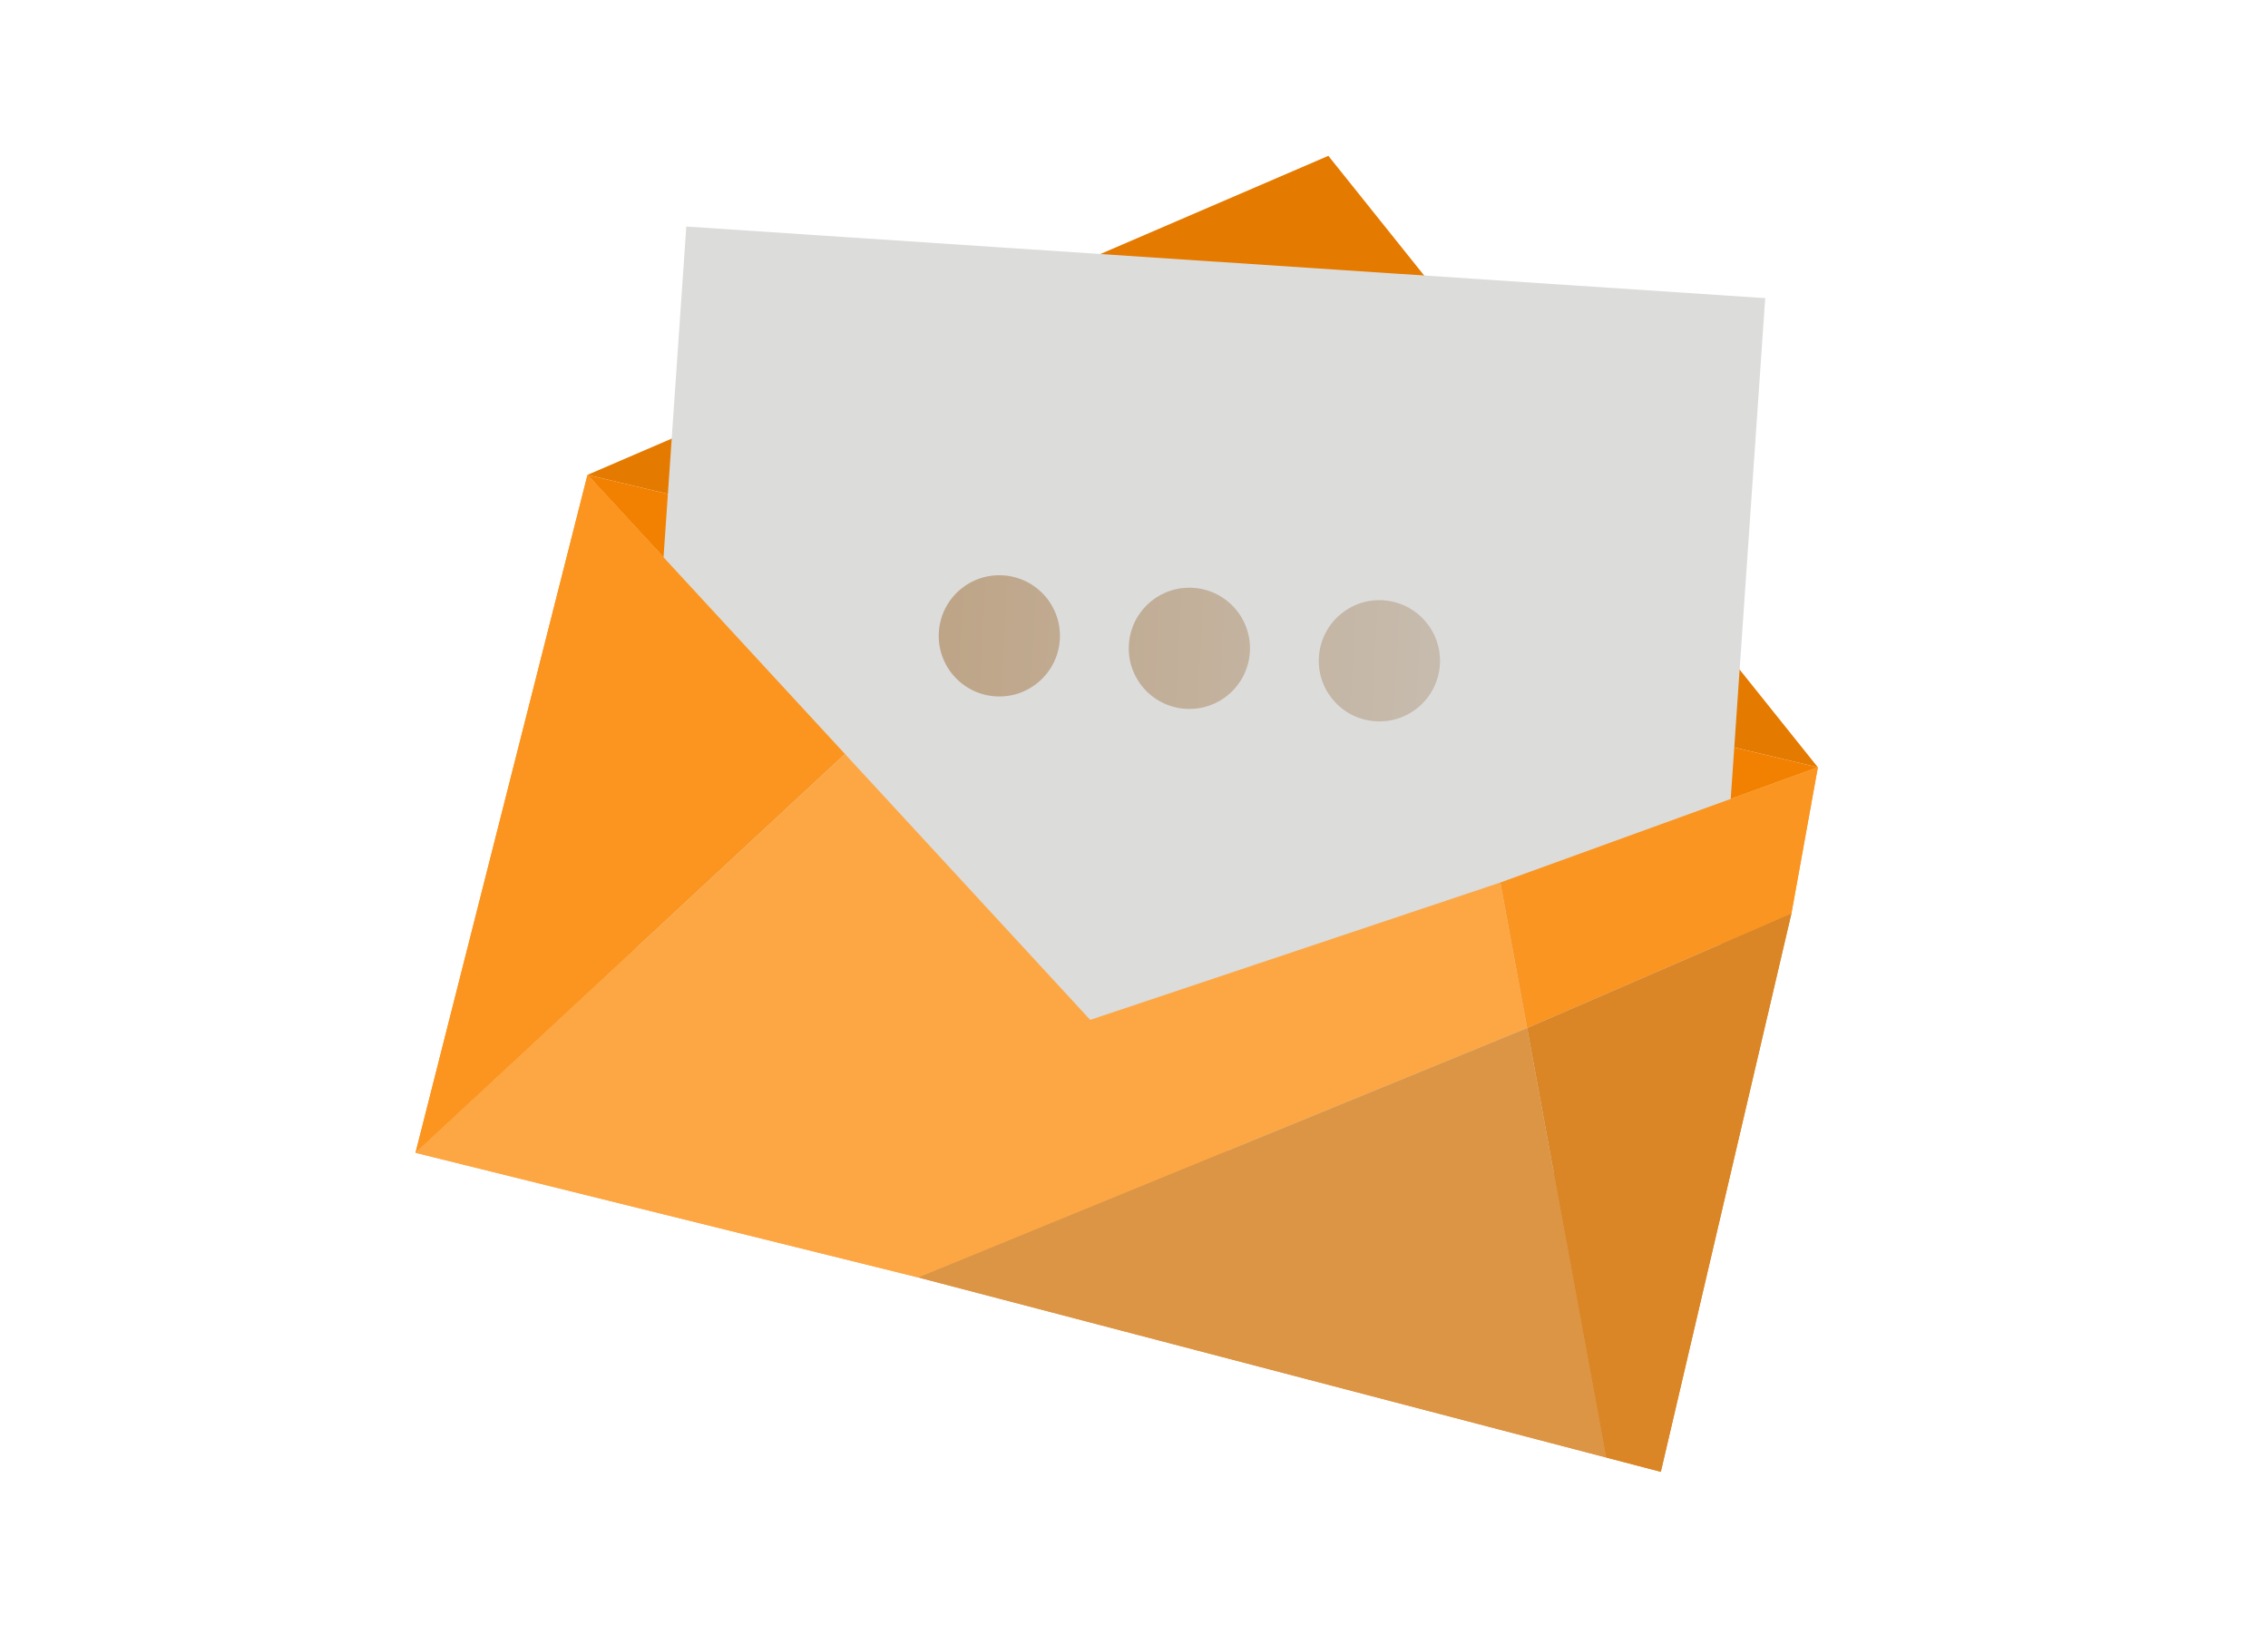
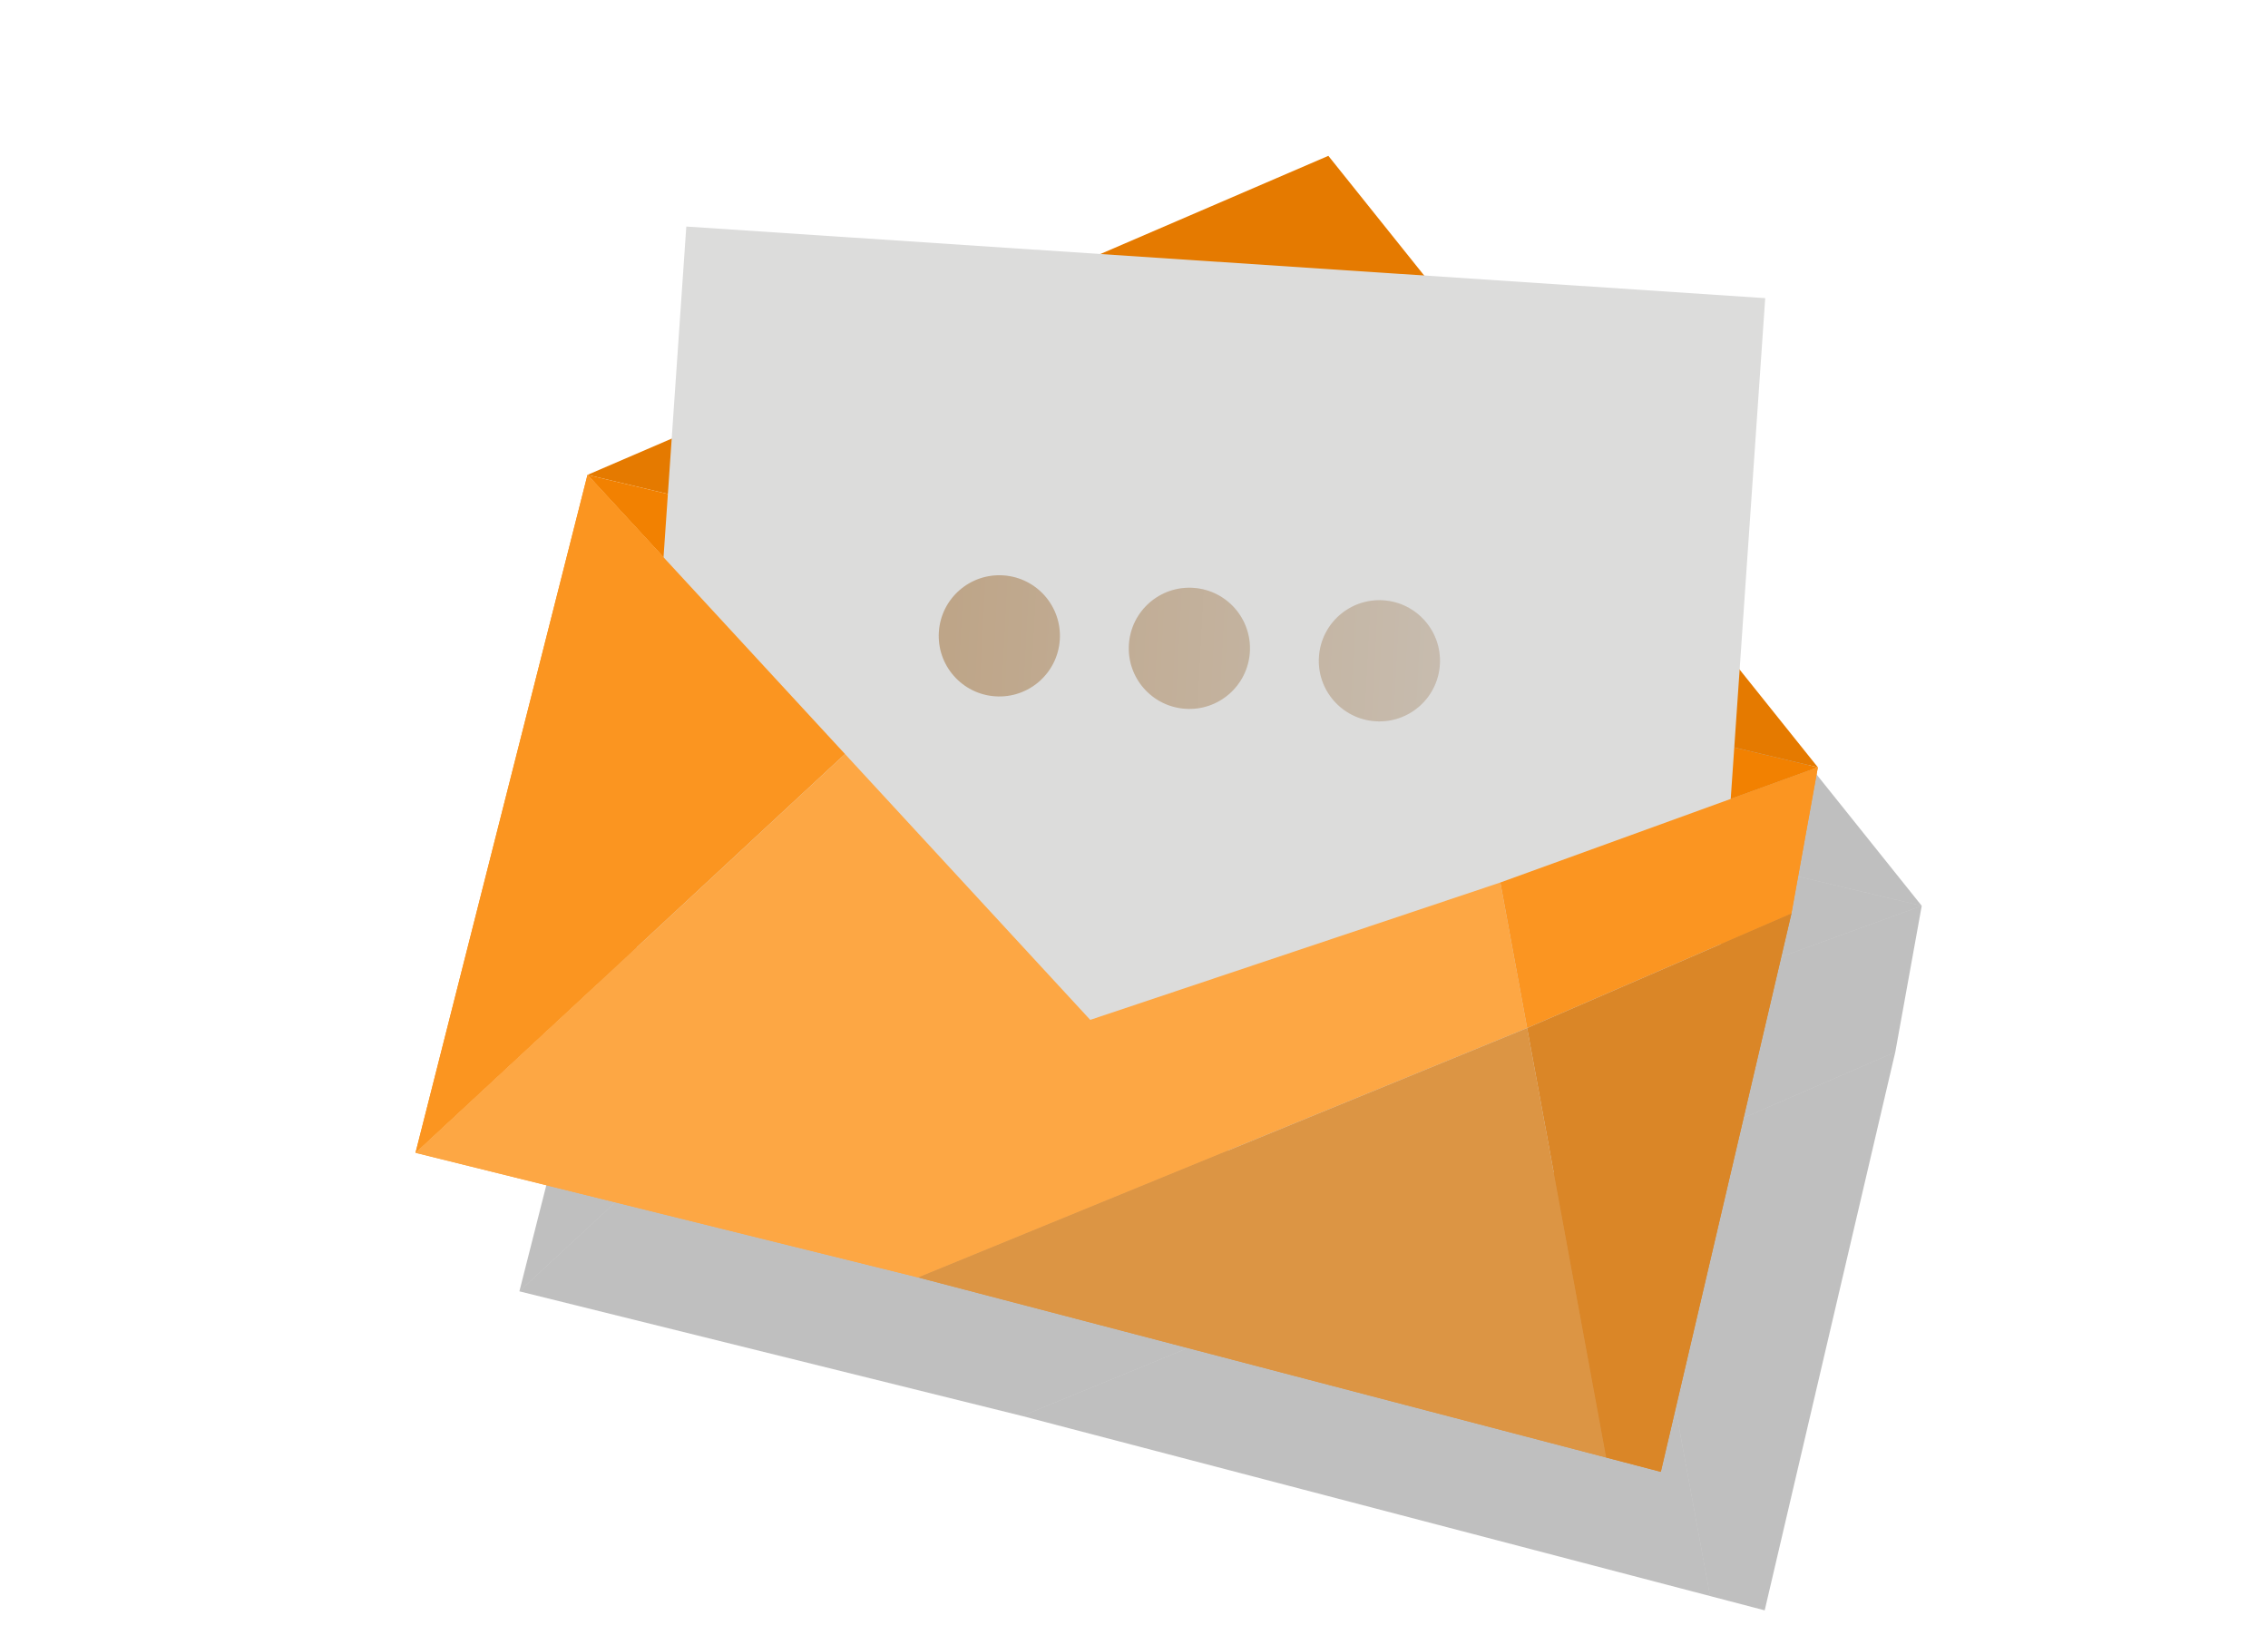
<svg xmlns="http://www.w3.org/2000/svg" width="131" height="95" viewBox="0 0 131 95" fill="none">
+   <path d="M39.934 35.424L54.807 51.545L68.972 66.899L92.66 58.966L111 52.313L39.934 35.424Z" fill="black" fill-opacity="0.25" />
+   <path d="M111 52.313L82.726 17L39.934 35.424L111 52.313Z" fill="black" fill-opacity="0.25" />
+   <path d="M109.472 60.758L111 52.313L92.66 58.966L94.207 67.37L109.472 60.758Z" fill="black" fill-opacity="0.25" />
+   <path d="M101.929 93L109.472 60.758L94.207 67.37L98.774 92.174L101.929 93Z" fill="black" fill-opacity="0.25" />
+   <path d="M59.038 81.775L98.774 92.174L94.207 67.37L59.038 81.775Z" fill="black" fill-opacity="0.25" />
+   <path d="M68.972 66.899L54.807 51.545L30 74.576L59.038 81.775L94.207 67.37L92.66 58.966L68.972 66.899Z" fill="black" fill-opacity="0.25" />
+   <path d="M39.934 35.424L30 74.576L54.807 51.545L39.934 35.424Z" fill="black" fill-opacity="0.25" />
  <path d="M33.934 27.424L24 66.576L48.807 43.545L33.934 27.424Z" fill="#FB9520" />
  <path d="M62.972 58.899L48.807 43.545L24 66.576L53.038 73.775L88.207 59.37L86.66 50.966L62.972 58.899Z" fill="#FDA744" />
  <path d="M53.038 73.775L92.774 84.174L88.207 59.37L53.038 73.775Z" fill="#DC9544" />
  <path d="M103.472 52.758L105 44.313L86.66 50.966L88.207 59.37L103.472 52.758Z" fill="#FB9521" />
  <path d="M95.929 85L103.472 52.758L88.207 59.37L92.774 84.174L95.929 85Z" fill="#DA8627" />
  <path d="M33.934 27.424L48.807 43.545L62.972 58.899L86.66 50.966L105 44.313L33.934 27.424Z" fill="#F28101" />
  <path d="M105 44.313L76.726 9L33.934 27.424L105 44.313Z" fill="#E57A00" />
  <path d="M39.641 13.084L101.959 17.218L98.442 68.279L36.124 64.144L39.641 13.084Z" fill="#DCDCDB" />
  <path d="M33.934 27.424L24 66.576L48.807 43.545L33.934 27.424Z" fill="#FB9520" />
  <path d="M62.972 58.899L48.807 43.545L24 66.576L53.038 73.775L88.207 59.37L86.66 50.966L62.972 58.899Z" fill="#FDA744" />
  <path d="M53.038 73.775L92.774 84.174L88.207 59.37L53.038 73.775Z" fill="#DC9544" />
  <path d="M103.472 52.758L105 44.313L86.66 50.966L88.207 59.37L103.472 52.758Z" fill="#FB9521" />
  <path d="M95.929 85L103.472 52.758L88.207 59.37L92.774 84.174L95.929 85Z" fill="#DA8627" />
  <path d="M61.214 36.951C61.087 38.88 59.421 40.341 57.492 40.214C55.564 40.088 54.102 38.421 54.229 36.492C54.356 34.564 56.022 33.103 57.951 33.229C59.88 33.356 61.341 35.022 61.214 36.951Z" fill="#D9D9D9" />
  <path d="M61.214 36.951C61.087 38.88 59.421 40.341 57.492 40.214C55.564 40.088 54.102 38.421 54.229 36.492C54.356 34.564 56.022 33.103 57.951 33.229C59.88 33.356 61.341 35.022 61.214 36.951Z" fill="url(#paint0_linear_419_510)" />
  <path d="M72.191 37.671C72.064 39.6 70.398 41.061 68.469 40.934C66.54 40.808 65.079 39.142 65.206 37.213C65.332 35.284 66.998 33.823 68.927 33.949C70.856 34.076 72.317 35.742 72.191 37.671Z" fill="#D9D9D9" />
  <path d="M72.191 37.671C72.064 39.6 70.398 41.061 68.469 40.934C66.54 40.808 65.079 39.142 65.206 37.213C65.332 35.284 66.998 33.823 68.927 33.949C70.856 34.076 72.317 35.742 72.191 37.671Z" fill="url(#paint1_linear_419_510)" />
  <path d="M83.167 38.391C83.04 40.32 81.374 41.781 79.445 41.654C77.516 41.528 76.055 39.862 76.182 37.933C76.308 36.004 77.975 34.543 79.903 34.669C81.832 34.796 83.293 36.462 83.167 38.391Z" fill="#D9D9D9" />
  <path d="M83.167 38.391C83.04 40.32 81.374 41.781 79.445 41.654C77.516 41.528 76.055 39.862 76.182 37.933C76.308 36.004 77.975 34.543 79.903 34.669C81.832 34.796 83.293 36.462 83.167 38.391Z" fill="url(#paint2_linear_419_510)" />
  <defs>
    <linearGradient id="paint0_linear_419_510" x1="54.905" y1="35.905" x2="83.865" y2="37.446" gradientUnits="userSpaceOnUse">
      <stop stop-color="#BEA588" />
      <stop offset="1" stop-color="#C7BCAF" />
    </linearGradient>
    <linearGradient id="paint1_linear_419_510" x1="54.905" y1="35.905" x2="83.865" y2="37.446" gradientUnits="userSpaceOnUse">
      <stop stop-color="#BEA588" />
      <stop offset="1" stop-color="#C7BCAF" />
    </linearGradient>
    <linearGradient id="paint2_linear_419_510" x1="54.905" y1="35.905" x2="83.865" y2="37.446" gradientUnits="userSpaceOnUse">
      <stop stop-color="#BEA588" />
      <stop offset="1" stop-color="#C7BCAF" />
    </linearGradient>
  </defs>
</svg>
